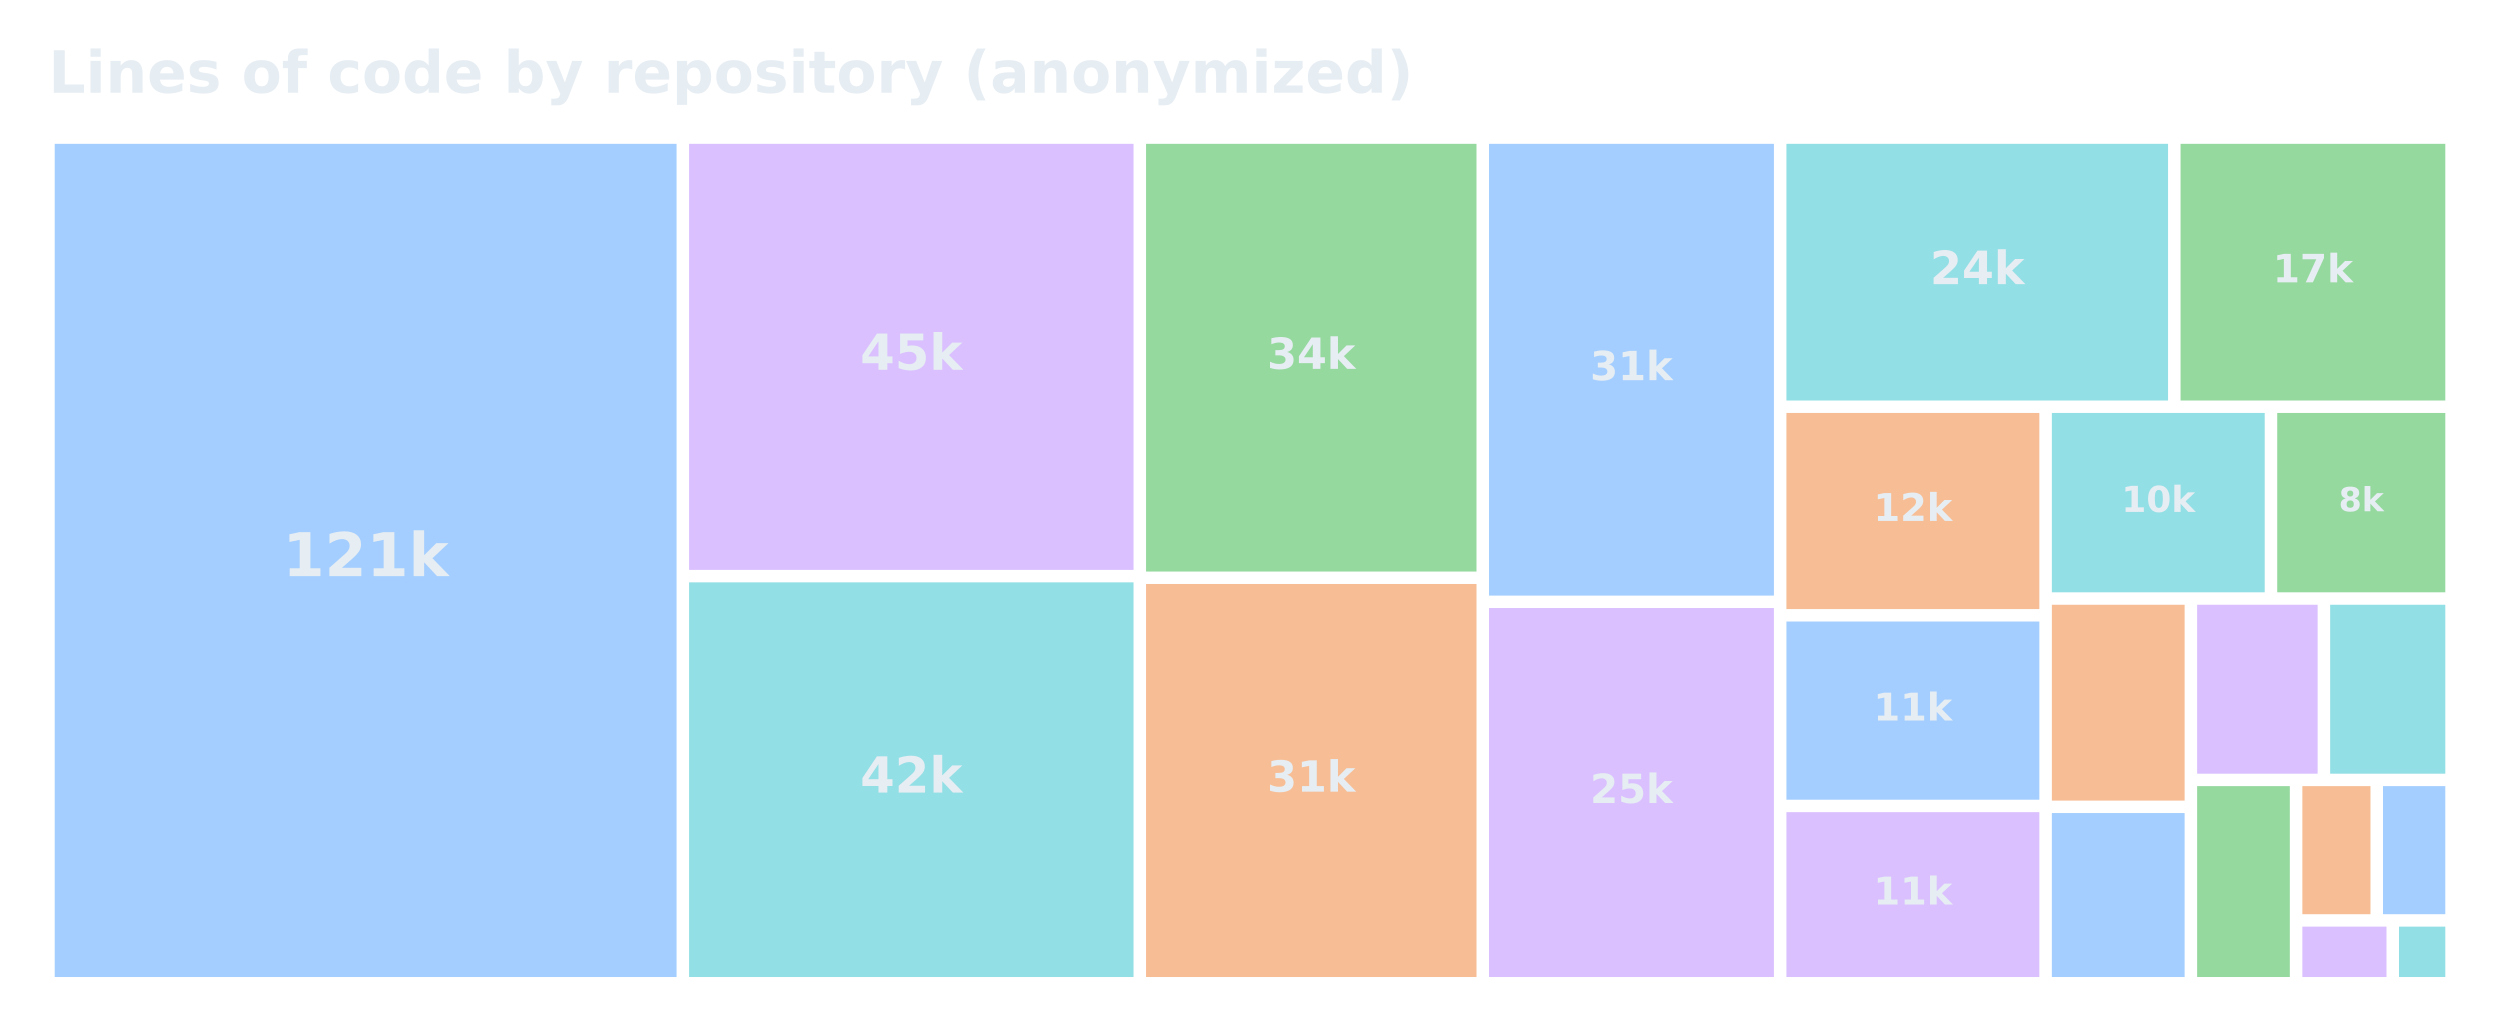
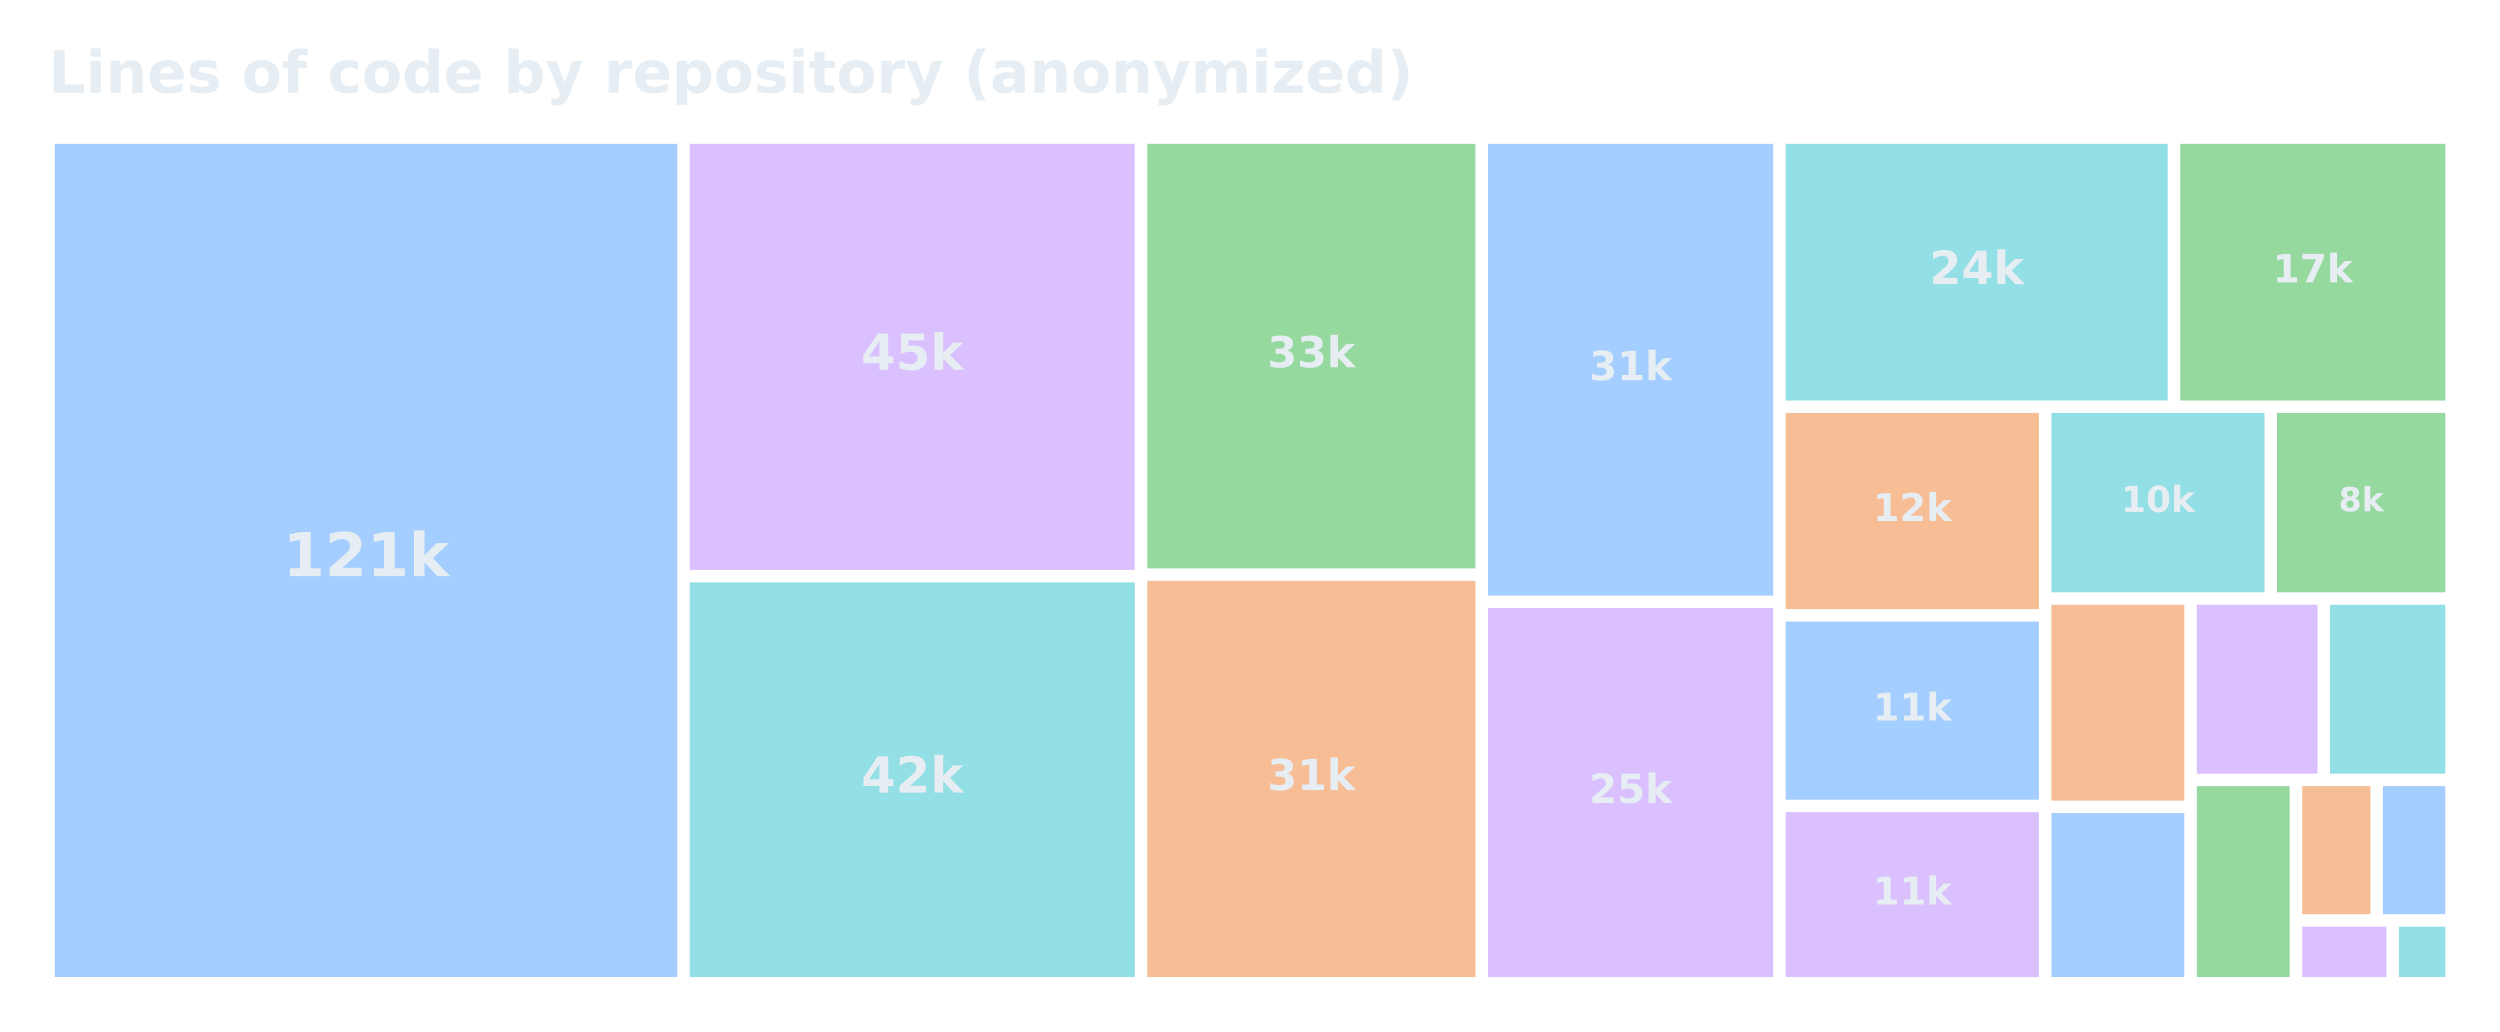
<svg xmlns="http://www.w3.org/2000/svg" xmlns:xlink="http://www.w3.org/1999/xlink" width="557.28pt" height="229.974pt" viewBox="0 0 557.28 229.974" version="1.1">
  <defs>
    <style type="text/css">*{stroke-linejoin: round; stroke-linecap: butt}</style>
  </defs>
  <g id="figure_1">
    <g id="patch_1">
      <path d="M 0 229.974  L 557.28 229.974  L 557.28 0  L 0 0  L 0 229.974  z " style="fill: none; opacity: 0" />
    </g>
    <g id="axes_1">
      <g id="patch_2">
-         <path d="M 12.195 32.064  L 150.815 32.064  L 150.815 217.788  L 12.195 217.788  z " clip-path="url(#pa0ddacc755)" style="fill: #58a6ff; opacity: 0.55" />
+         <path d="M 12.195 32.064  L 150.971 32.064  L 150.971 217.788  L 12.195 217.788  z " clip-path="url(#p2a73f53df4)" style="fill: #58a6ff; opacity: 0.55" />
      </g>
      <g id="patch_3">
-         <path d="M 153.605 32.064  L 252.678 32.064  L 252.678 127.039  L 153.605 127.039  z " clip-path="url(#pa0ddacc755)" style="fill: #bc8cff; opacity: 0.55" />
+         <path d="M 153.761 32.064  L 252.945 32.064  L 252.945 127.039  L 153.761 127.039  z " clip-path="url(#p2a73f53df4)" style="fill: #bc8cff; opacity: 0.55" />
      </g>
      <g id="patch_4">
-         <path d="M 153.605 129.811  L 252.678 129.811  L 252.678 217.788  L 153.605 217.788  z " clip-path="url(#pa0ddacc755)" style="fill: #39c5cf; opacity: 0.55" />
+         <path d="M 153.761 129.811  L 252.945 129.811  L 252.945 217.788  L 153.761 217.788  z " clip-path="url(#p2a73f53df4)" style="fill: #39c5cf; opacity: 0.55" />
      </g>
      <g id="patch_5">
-         <path d="M 255.468 32.064  L 329.129 32.064  L 329.129 127.405  L 255.468 127.405  z " clip-path="url(#pa0ddacc755)" style="fill: #3fb950; opacity: 0.55" />
+         <path d="M 255.735 32.064  L 328.892 32.064  L 328.892 126.704  L 255.735 126.704  z " clip-path="url(#p2a73f53df4)" style="fill: #3fb950; opacity: 0.55" />
      </g>
      <g id="patch_6">
-         <path d="M 255.468 130.177  L 329.129 130.177  L 329.129 217.788  L 255.468 217.788  z " clip-path="url(#pa0ddacc755)" style="fill: #f0883e; opacity: 0.55" />
+         <path d="M 255.735 129.476  L 328.892 129.476  L 328.892 217.788  L 255.735 217.788  z " clip-path="url(#p2a73f53df4)" style="fill: #f0883e; opacity: 0.55" />
      </g>
      <g id="patch_7">
-         <path d="M 331.919 32.064  L 395.426 32.064  L 395.426 132.768  L 331.919 132.768  z " clip-path="url(#pa0ddacc755)" style="fill: #58a6ff; opacity: 0.55" />
+         <path d="M 331.682 32.064  L 395.261 32.064  L 395.261 132.768  L 331.682 132.768  z " clip-path="url(#p2a73f53df4)" style="fill: #58a6ff; opacity: 0.55" />
      </g>
      <g id="patch_8">
-         <path d="M 331.919 135.54  L 395.426 135.54  L 395.426 217.788  L 331.919 217.788  z " clip-path="url(#pa0ddacc755)" style="fill: #bc8cff; opacity: 0.55" />
+         <path d="M 331.682 135.54  L 395.261 135.54  L 395.261 217.788  L 331.682 217.788  z " clip-path="url(#p2a73f53df4)" style="fill: #bc8cff; opacity: 0.55" />
      </g>
      <g id="patch_9">
-         <path d="M 398.216 32.064  L 483.284 32.064  L 483.284 89.281  L 398.216 89.281  z " clip-path="url(#pa0ddacc755)" style="fill: #39c5cf; opacity: 0.55" />
+         <path d="M 398.051 32.064  L 483.216 32.064  L 483.216 89.281  L 398.051 89.281  z " clip-path="url(#p2a73f53df4)" style="fill: #39c5cf; opacity: 0.55" />
      </g>
      <g id="patch_10">
-         <path d="M 486.074 32.064  L 545.085 32.064  L 545.085 89.281  L 486.074 89.281  z " clip-path="url(#pa0ddacc755)" style="fill: #3fb950; opacity: 0.55" />
+         <path d="M 486.006 32.064  L 545.085 32.064  L 545.085 89.281  L 486.006 89.281  z " clip-path="url(#p2a73f53df4)" style="fill: #3fb950; opacity: 0.55" />
      </g>
      <g id="patch_11">
-         <path d="M 398.216 92.053  L 454.593 92.053  L 454.593 135.771  L 398.216 135.771  z " clip-path="url(#pa0ddacc755)" style="fill: #f0883e; opacity: 0.55" />
+         <path d="M 398.051 92.053  L 454.494 92.053  L 454.494 135.771  L 398.051 135.771  z " clip-path="url(#p2a73f53df4)" style="fill: #f0883e; opacity: 0.55" />
      </g>
      <g id="patch_12">
-         <path d="M 398.216 138.543  L 454.593 138.543  L 454.593 178.265  L 398.216 178.265  z " clip-path="url(#pa0ddacc755)" style="fill: #58a6ff; opacity: 0.55" />
+         <path d="M 398.051 138.543  L 454.494 138.543  L 454.494 178.265  L 398.051 178.265  z " clip-path="url(#p2a73f53df4)" style="fill: #58a6ff; opacity: 0.55" />
      </g>
      <g id="patch_13">
-         <path d="M 398.216 181.037  L 454.593 181.037  L 454.593 217.788  L 398.216 217.788  z " clip-path="url(#pa0ddacc755)" style="fill: #bc8cff; opacity: 0.55" />
+         <path d="M 398.051 181.037  L 454.494 181.037  L 454.494 217.788  L 398.051 217.788  z " clip-path="url(#p2a73f53df4)" style="fill: #bc8cff; opacity: 0.55" />
      </g>
      <g id="patch_14">
-         <path d="M 457.383 92.053  L 504.831 92.053  L 504.831 132.034  L 457.383 132.034  z " clip-path="url(#pa0ddacc755)" style="fill: #39c5cf; opacity: 0.55" />
+         <path d="M 457.284 92.053  L 504.787 92.053  L 504.787 132.034  L 457.284 132.034  z " clip-path="url(#p2a73f53df4)" style="fill: #39c5cf; opacity: 0.55" />
      </g>
      <g id="patch_15">
-         <path d="M 507.621 92.053  L 545.085 92.053  L 545.085 132.034  L 507.621 132.034  z " clip-path="url(#pa0ddacc755)" style="fill: #3fb950; opacity: 0.55" />
+         <path d="M 507.577 92.053  L 545.085 92.053  L 545.085 132.034  L 507.577 132.034  z " clip-path="url(#p2a73f53df4)" style="fill: #3fb950; opacity: 0.55" />
      </g>
      <g id="patch_16">
-         <path d="M 457.383 134.806  L 486.977 134.806  L 486.977 178.466  L 457.383 178.466  z " clip-path="url(#pa0ddacc755)" style="fill: #f0883e; opacity: 0.55" />
+         <path d="M 457.284 134.806  L 486.913 134.806  L 486.913 178.466  L 457.284 178.466  z " clip-path="url(#p2a73f53df4)" style="fill: #f0883e; opacity: 0.55" />
      </g>
      <g id="patch_17">
-         <path d="M 457.383 181.238  L 486.977 181.238  L 486.977 217.788  L 457.383 217.788  z " clip-path="url(#pa0ddacc755)" style="fill: #58a6ff; opacity: 0.55" />
+         <path d="M 457.284 181.238  L 486.913 181.238  L 486.913 217.788  L 457.284 217.788  z " clip-path="url(#p2a73f53df4)" style="fill: #58a6ff; opacity: 0.55" />
      </g>
      <g id="patch_18">
-         <path d="M 489.767 134.806  L 516.63 134.806  L 516.63 172.464  L 489.767 172.464  z " clip-path="url(#pa0ddacc755)" style="fill: #bc8cff; opacity: 0.55" />
+         <path d="M 489.703 134.806  L 516.599 134.806  L 516.599 172.464  L 489.703 172.464  z " clip-path="url(#p2a73f53df4)" style="fill: #bc8cff; opacity: 0.55" />
      </g>
      <g id="patch_19">
-         <path d="M 519.42 134.806  L 545.085 134.806  L 545.085 172.464  L 519.42 172.464  z " clip-path="url(#pa0ddacc755)" style="fill: #39c5cf; opacity: 0.55" />
+         <path d="M 519.389 134.806  L 545.085 134.806  L 545.085 172.464  L 519.389 172.464  z " clip-path="url(#p2a73f53df4)" style="fill: #39c5cf; opacity: 0.55" />
      </g>
      <g id="patch_20">
-         <path d="M 489.767 175.236  L 510.432 175.236  L 510.432 217.788  L 489.767 217.788  z " clip-path="url(#pa0ddacc755)" style="fill: #3fb950; opacity: 0.55" />
+         <path d="M 489.703 175.236  L 510.394 175.236  L 510.394 217.788  L 489.703 217.788  z " clip-path="url(#p2a73f53df4)" style="fill: #3fb950; opacity: 0.55" />
      </g>
      <g id="patch_21">
-         <path d="M 513.222 175.236  L 528.408 175.236  L 528.408 203.786  L 513.222 203.786  z " clip-path="url(#pa0ddacc755)" style="fill: #f0883e; opacity: 0.55" />
+         <path d="M 513.184 175.236  L 528.39 175.236  L 528.39 203.786  L 513.184 203.786  z " clip-path="url(#p2a73f53df4)" style="fill: #f0883e; opacity: 0.55" />
      </g>
      <g id="patch_22">
-         <path d="M 531.198 175.236  L 545.085 175.236  L 545.085 203.786  L 531.198 203.786  z " clip-path="url(#pa0ddacc755)" style="fill: #58a6ff; opacity: 0.55" />
+         <path d="M 531.18 175.236  L 545.085 175.236  L 545.085 203.786  L 531.18 203.786  z " clip-path="url(#p2a73f53df4)" style="fill: #58a6ff; opacity: 0.55" />
      </g>
      <g id="patch_23">
-         <path d="M 513.222 206.558  L 531.976 206.558  L 531.976 217.788  L 513.222 217.788  z " clip-path="url(#pa0ddacc755)" style="fill: #bc8cff; opacity: 0.55" />
+         <path d="M 513.184 206.558  L 531.961 206.558  L 531.961 217.788  L 513.184 217.788  z " clip-path="url(#p2a73f53df4)" style="fill: #bc8cff; opacity: 0.55" />
      </g>
      <g id="patch_24">
-         <path d="M 534.766 206.558  L 545.085 206.558  L 545.085 217.788  L 534.766 217.788  z " clip-path="url(#pa0ddacc755)" style="fill: #39c5cf; opacity: 0.55" />
+         <path d="M 534.751 206.558  L 545.085 206.558  L 545.085 217.788  L 534.751 217.788  z " clip-path="url(#p2a73f53df4)" style="fill: #39c5cf; opacity: 0.55" />
      </g>
      <g id="text_1">
-         <g style="fill: #e6edf3" transform="translate(62.99915 128.4197) scale(0.134474 -0.134474)">
+         <g style="fill: #e6edf3" transform="translate(63.06405 128.4221) scale(0.134567 -0.134567)">
          <defs>
            <path id="DejaVuSans-Bold-14" d="M 750 831  L 1813 831  L 1813 3847  L 722 3622  L 722 4441  L 1806 4666  L 2950 4666  L 2950 831  L 4013 831  L 4013 0  L 750 0  L 750 831  z " transform="scale(0.015625)" />
            <path id="DejaVuSans-Bold-15" d="M 1844 884  L 3897 884  L 3897 0  L 506 0  L 506 884  L 2209 2388  Q 2438 2594 2547 2791  Q 2656 2988 2656 3200  Q 2656 3528 2436 3728  Q 2216 3928 1850 3928  Q 1569 3928 1234 3808  Q 900 3688 519 3450  L 519 4475  Q 925 4609 1322 4679  Q 1719 4750 2100 4750  Q 2938 4750 3402 4381  Q 3866 4013 3866 3353  Q 3866 2972 3669 2642  Q 3472 2313 2841 1759  L 1844 884  z " transform="scale(0.015625)" />
            <path id="DejaVuSans-Bold-4e" d="M 538 4863  L 1656 4863  L 1656 2216  L 2944 3500  L 4244 3500  L 2534 1894  L 4378 0  L 3022 0  L 1656 1459  L 1656 0  L 538 0  L 538 4863  z " transform="scale(0.015625)" />
          </defs>
          <use xlink:href="#DejaVuSans-Bold-14" />
          <use xlink:href="#DejaVuSans-Bold-15" transform="translate(69.57812 0)" />
          <use xlink:href="#DejaVuSans-Bold-14" transform="translate(139.1562 0)" />
          <use xlink:href="#DejaVuSans-Bold-4e" transform="translate(208.7344 0)" />
        </g>
      </g>
      <g id="text_2">
-         <g style="fill: #e6edf3" transform="translate(191.7431 82.43125) scale(0.11085 -0.11085)">
+         <g style="fill: #e6edf3" transform="translate(191.9475 82.43299) scale(0.110917 -0.110917)">
          <defs>
            <path id="DejaVuSans-Bold-17" d="M 2356 3675  L 1038 1722  L 2356 1722  L 2356 3675  z M 2156 4666  L 3494 4666  L 3494 1722  L 4159 1722  L 4159 850  L 3494 850  L 3494 0  L 2356 0  L 2356 850  L 288 850  L 288 1881  L 2156 4666  z " transform="scale(0.015625)" />
            <path id="DejaVuSans-Bold-18" d="M 678 4666  L 3669 4666  L 3669 3781  L 1638 3781  L 1638 3059  Q 1775 3097 1914 3117  Q 2053 3138 2203 3138  Q 3056 3138 3531 2711  Q 4006 2284 4006 1522  Q 4006 766 3489 337  Q 2972 -91 2053 -91  Q 1656 -91 1267 -14  Q 878 63 494 219  L 494 1166  Q 875 947 1217 837  Q 1559 728 1863 728  Q 2300 728 2551 942  Q 2803 1156 2803 1522  Q 2803 1891 2551 2103  Q 2300 2316 1863 2316  Q 1603 2316 1309 2248  Q 1016 2181 678 2041  L 678 4666  z " transform="scale(0.015625)" />
          </defs>
          <use xlink:href="#DejaVuSans-Bold-17" />
          <use xlink:href="#DejaVuSans-Bold-18" transform="translate(69.57812 0)" />
          <use xlink:href="#DejaVuSans-Bold-4e" transform="translate(139.1562 0)" />
        </g>
      </g>
      <g id="text_3">
-         <g style="fill: #e6edf3" transform="translate(191.7431 176.6793) scale(0.11085 -0.11085)">
+         <g style="fill: #e6edf3" transform="translate(191.9475 176.681) scale(0.110917 -0.110917)">
          <use xlink:href="#DejaVuSans-Bold-17" />
          <use xlink:href="#DejaVuSans-Bold-15" transform="translate(69.57812 0)" />
          <use xlink:href="#DejaVuSans-Bold-4e" transform="translate(139.1562 0)" />
        </g>
      </g>
      <g id="text_4">
-         <g style="fill: #e6edf3" transform="translate(282.4608 82.21986) scale(0.09567 -0.09567)">
+         <g style="fill: #e6edf3" transform="translate(282.5068 81.86188) scale(0.095368 -0.095368)">
          <defs>
            <path id="DejaVuSans-Bold-16" d="M 2981 2516  Q 3453 2394 3698 2092  Q 3944 1791 3944 1325  Q 3944 631 3412 270  Q 2881 -91 1863 -91  Q 1503 -91 1142 -33  Q 781 25 428 141  L 428 1069  Q 766 900 1098 814  Q 1431 728 1753 728  Q 2231 728 2486 893  Q 2741 1059 2741 1369  Q 2741 1688 2480 1852  Q 2219 2016 1709 2016  L 1228 2016  L 1228 2791  L 1734 2791  Q 2188 2791 2409 2933  Q 2631 3075 2631 3366  Q 2631 3634 2415 3781  Q 2200 3928 1806 3928  Q 1516 3928 1219 3862  Q 922 3797 628 3669  L 628 4550  Q 984 4650 1334 4700  Q 1684 4750 2022 4750  Q 2931 4750 3382 4451  Q 3834 4153 3834 3553  Q 3834 3144 3618 2883  Q 3403 2622 2981 2516  z " transform="scale(0.015625)" />
          </defs>
          <use xlink:href="#DejaVuSans-Bold-16" />
-           <use xlink:href="#DejaVuSans-Bold-17" transform="translate(69.57812 0)" />
+           <use xlink:href="#DejaVuSans-Bold-16" transform="translate(69.57812 0)" />
          <use xlink:href="#DejaVuSans-Bold-4e" transform="translate(139.1562 0)" />
        </g>
      </g>
      <g id="text_5">
-         <g style="fill: #e6edf3" transform="translate(282.4608 176.4679) scale(0.09567 -0.09567)">
+         <g style="fill: #e6edf3" transform="translate(282.5068 176.1099) scale(0.095368 -0.095368)">
          <use xlink:href="#DejaVuSans-Bold-16" />
          <use xlink:href="#DejaVuSans-Bold-14" transform="translate(69.57812 0)" />
          <use xlink:href="#DejaVuSans-Bold-4e" transform="translate(139.1562 0)" />
        </g>
      </g>
      <g id="text_6">
-         <g style="fill: #e6edf3" transform="translate(354.4585 84.74416) scale(0.089604 -0.089604)">
+         <g style="fill: #e6edf3" transform="translate(354.2532 84.74529) scale(0.089647 -0.089647)">
          <use xlink:href="#DejaVuSans-Bold-16" />
          <use xlink:href="#DejaVuSans-Bold-14" transform="translate(69.57812 0)" />
          <use xlink:href="#DejaVuSans-Bold-4e" transform="translate(139.1562 0)" />
        </g>
      </g>
      <g id="text_7">
-         <g style="fill: #e6edf3" transform="translate(354.4585 178.9922) scale(0.089604 -0.089604)">
+         <g style="fill: #e6edf3" transform="translate(354.2532 178.9933) scale(0.089647 -0.089647)">
          <use xlink:href="#DejaVuSans-Bold-15" />
          <use xlink:href="#DejaVuSans-Bold-18" transform="translate(69.57812 0)" />
          <use xlink:href="#DejaVuSans-Bold-4e" transform="translate(139.1562 0)" />
        </g>
      </g>
      <g id="text_8">
-         <g style="fill: #e6edf3" transform="translate(430.2114 63.335) scale(0.102484 -0.102484)">
+         <g style="fill: #e6edf3" transform="translate(430.0893 63.33649) scale(0.102542 -0.102542)">
          <use xlink:href="#DejaVuSans-Bold-15" />
          <use xlink:href="#DejaVuSans-Bold-17" transform="translate(69.57812 0)" />
          <use xlink:href="#DejaVuSans-Bold-4e" transform="translate(139.1562 0)" />
        </g>
      </g>
      <g id="text_9">
-         <g style="fill: #e6edf3" transform="translate(506.6416 62.9306) scale(0.086918 -0.086918)">
+         <g style="fill: #e6edf3" transform="translate(506.6035 62.93165) scale(0.086959 -0.086959)">
          <defs>
            <path id="DejaVuSans-Bold-1a" d="M 428 4666  L 3944 4666  L 3944 3988  L 2125 0  L 953 0  L 2675 3781  L 428 3781  L 428 4666  z " transform="scale(0.015625)" />
          </defs>
          <use xlink:href="#DejaVuSans-Bold-14" />
          <use xlink:href="#DejaVuSans-Bold-1a" transform="translate(69.57812 0)" />
          <use xlink:href="#DejaVuSans-Bold-4e" transform="translate(139.1562 0)" />
        </g>
      </g>
      <g id="text_10">
-         <g style="fill: #e6edf3" transform="translate(417.6285 116.1291) scale(0.085345 -0.085345)">
+         <g style="fill: #e6edf3" transform="translate(417.4926 116.1302) scale(0.085384 -0.085384)">
          <use xlink:href="#DejaVuSans-Bold-14" />
          <use xlink:href="#DejaVuSans-Bold-15" transform="translate(69.57812 0)" />
          <use xlink:href="#DejaVuSans-Bold-4e" transform="translate(139.1562 0)" />
        </g>
      </g>
      <g id="text_11">
-         <g style="fill: #e6edf3" transform="translate(417.6285 160.6213) scale(0.085345 -0.085345)">
+         <g style="fill: #e6edf3" transform="translate(417.4926 160.6223) scale(0.085384 -0.085384)">
          <use xlink:href="#DejaVuSans-Bold-14" />
          <use xlink:href="#DejaVuSans-Bold-14" transform="translate(69.57812 0)" />
          <use xlink:href="#DejaVuSans-Bold-4e" transform="translate(139.1562 0)" />
        </g>
      </g>
      <g id="text_12">
-         <g style="fill: #e6edf3" transform="translate(417.6285 201.6299) scale(0.085345 -0.085345)">
+         <g style="fill: #e6edf3" transform="translate(417.4926 201.6309) scale(0.085384 -0.085384)">
          <use xlink:href="#DejaVuSans-Bold-14" />
          <use xlink:href="#DejaVuSans-Bold-14" transform="translate(69.57812 0)" />
          <use xlink:href="#DejaVuSans-Bold-4e" transform="translate(139.1562 0)" />
        </g>
      </g>
      <g id="text_13">
-         <g style="fill: #e6edf3" transform="translate(472.8796 114.1223) scale(0.080011 -0.080011)">
+         <g style="fill: #e6edf3" transform="translate(472.8044 114.1231) scale(0.080044 -0.080044)">
          <defs>
            <path id="DejaVuSans-Bold-13" d="M 2944 2338  Q 2944 3213 2780 3570  Q 2616 3928 2228 3928  Q 1841 3928 1675 3570  Q 1509 3213 1509 2338  Q 1509 1453 1675 1090  Q 1841 728 2228 728  Q 2613 728 2778 1090  Q 2944 1453 2944 2338  z M 4147 2328  Q 4147 1169 3647 539  Q 3147 -91 2228 -91  Q 1306 -91 806 539  Q 306 1169 306 2328  Q 306 3491 806 4120  Q 1306 4750 2228 4750  Q 3147 4750 3647 4120  Q 4147 3491 4147 2328  z " transform="scale(0.015625)" />
          </defs>
          <use xlink:href="#DejaVuSans-Bold-14" />
          <use xlink:href="#DejaVuSans-Bold-13" transform="translate(69.57812 0)" />
          <use xlink:href="#DejaVuSans-Bold-4e" transform="translate(139.1562 0)" />
        </g>
      </g>
      <g id="text_14">
-         <g style="fill: #e6edf3" transform="translate(521.3148 113.9673) scale(0.074047 -0.074047)">
+         <g style="fill: #e6edf3" transform="translate(521.2909 113.968) scale(0.074073 -0.074073)">
          <defs>
            <path id="DejaVuSans-Bold-1b" d="M 2228 2088  Q 1891 2088 1709 1903  Q 1528 1719 1528 1375  Q 1528 1031 1709 848  Q 1891 666 2228 666  Q 2563 666 2741 848  Q 2919 1031 2919 1375  Q 2919 1722 2741 1905  Q 2563 2088 2228 2088  z M 1350 2484  Q 925 2613 709 2878  Q 494 3144 494 3541  Q 494 4131 934 4440  Q 1375 4750 2228 4750  Q 3075 4750 3515 4442  Q 3956 4134 3956 3541  Q 3956 3144 3739 2878  Q 3522 2613 3097 2484  Q 3572 2353 3814 2058  Q 4056 1763 4056 1313  Q 4056 619 3595 264  Q 3134 -91 2228 -91  Q 1319 -91 855 264  Q 391 619 391 1313  Q 391 1763 633 2058  Q 875 2353 1350 2484  z M 1631 3419  Q 1631 3141 1786 2991  Q 1941 2841 2228 2841  Q 2509 2841 2662 2991  Q 2816 3141 2816 3419  Q 2816 3697 2662 3845  Q 2509 3994 2228 3994  Q 1941 3994 1786 3844  Q 1631 3694 1631 3419  z " transform="scale(0.015625)" />
          </defs>
          <use xlink:href="#DejaVuSans-Bold-1b" />
          <use xlink:href="#DejaVuSans-Bold-4e" transform="translate(69.57812 0)" />
        </g>
      </g>
      <g id="text_15">
        <g style="fill: #e6edf3" transform="translate(10.8 20.67797) scale(0.13 -0.13)">
          <defs>
            <path id="DejaVuSans-Bold-2f" d="M 588 4666  L 1791 4666  L 1791 909  L 3903 909  L 3903 0  L 588 0  L 588 4666  z " transform="scale(0.015625)" />
            <path id="DejaVuSans-Bold-4c" d="M 538 3500  L 1656 3500  L 1656 0  L 538 0  L 538 3500  z M 538 4863  L 1656 4863  L 1656 3950  L 538 3950  L 538 4863  z " transform="scale(0.015625)" />
            <path id="DejaVuSans-Bold-51" d="M 4056 2131  L 4056 0  L 2931 0  L 2931 347  L 2931 1631  Q 2931 2084 2911 2256  Q 2891 2428 2841 2509  Q 2775 2619 2662 2680  Q 2550 2741 2406 2741  Q 2056 2741 1856 2470  Q 1656 2200 1656 1722  L 1656 0  L 538 0  L 538 3500  L 1656 3500  L 1656 2988  Q 1909 3294 2193 3439  Q 2478 3584 2822 3584  Q 3428 3584 3742 3212  Q 4056 2841 4056 2131  z " transform="scale(0.015625)" />
            <path id="DejaVuSans-Bold-48" d="M 4031 1759  L 4031 1441  L 1416 1441  Q 1456 1047 1700 850  Q 1944 653 2381 653  Q 2734 653 3104 758  Q 3475 863 3866 1075  L 3866 213  Q 3469 63 3072 -14  Q 2675 -91 2278 -91  Q 1328 -91 801 392  Q 275 875 275 1747  Q 275 2603 792 3093  Q 1309 3584 2216 3584  Q 3041 3584 3536 3087  Q 4031 2591 4031 1759  z M 2881 2131  Q 2881 2450 2695 2645  Q 2509 2841 2209 2841  Q 1884 2841 1681 2658  Q 1478 2475 1428 2131  L 2881 2131  z " transform="scale(0.015625)" />
            <path id="DejaVuSans-Bold-56" d="M 3272 3391  L 3272 2541  Q 2913 2691 2578 2766  Q 2244 2841 1947 2841  Q 1628 2841 1473 2761  Q 1319 2681 1319 2516  Q 1319 2381 1436 2309  Q 1553 2238 1856 2203  L 2053 2175  Q 2913 2066 3209 1816  Q 3506 1566 3506 1031  Q 3506 472 3093 190  Q 2681 -91 1863 -91  Q 1516 -91 1145 -36  Q 775 19 384 128  L 384 978  Q 719 816 1070 734  Q 1422 653 1784 653  Q 2113 653 2278 743  Q 2444 834 2444 1013  Q 2444 1163 2330 1236  Q 2216 1309 1875 1350  L 1678 1375  Q 931 1469 631 1722  Q 331 1975 331 2491  Q 331 3047 712 3315  Q 1094 3584 1881 3584  Q 2191 3584 2531 3537  Q 2872 3491 3272 3391  z " transform="scale(0.015625)" />
            <path id="DejaVuSans-Bold-3" transform="scale(0.015625)" />
            <path id="DejaVuSans-Bold-52" d="M 2203 2784  Q 1831 2784 1636 2517  Q 1441 2250 1441 1747  Q 1441 1244 1636 976  Q 1831 709 2203 709  Q 2569 709 2762 976  Q 2956 1244 2956 1747  Q 2956 2250 2762 2517  Q 2569 2784 2203 2784  z M 2203 3584  Q 3106 3584 3614 3096  Q 4122 2609 4122 1747  Q 4122 884 3614 396  Q 3106 -91 2203 -91  Q 1297 -91 786 396  Q 275 884 275 1747  Q 275 2609 786 3096  Q 1297 3584 2203 3584  z " transform="scale(0.015625)" />
            <path id="DejaVuSans-Bold-49" d="M 2841 4863  L 2841 4128  L 2222 4128  Q 1984 4128 1890 4042  Q 1797 3956 1797 3744  L 1797 3500  L 2753 3500  L 2753 2700  L 1797 2700  L 1797 0  L 678 0  L 678 2700  L 122 2700  L 122 3500  L 678 3500  L 678 3744  Q 678 4316 997 4589  Q 1316 4863 1984 4863  L 2841 4863  z " transform="scale(0.015625)" />
            <path id="DejaVuSans-Bold-46" d="M 3366 3391  L 3366 2478  Q 3138 2634 2908 2709  Q 2678 2784 2431 2784  Q 1963 2784 1702 2511  Q 1441 2238 1441 1747  Q 1441 1256 1702 982  Q 1963 709 2431 709  Q 2694 709 2930 787  Q 3166 866 3366 1019  L 3366 103  Q 3103 6 2833 -42  Q 2563 -91 2291 -91  Q 1344 -91 809 395  Q 275 881 275 1747  Q 275 2613 809 3098  Q 1344 3584 2291 3584  Q 2566 3584 2833 3536  Q 3100 3488 3366 3391  z " transform="scale(0.015625)" />
            <path id="DejaVuSans-Bold-47" d="M 2919 2988  L 2919 4863  L 4044 4863  L 4044 0  L 2919 0  L 2919 506  Q 2688 197 2409 53  Q 2131 -91 1766 -91  Q 1119 -91 703 423  Q 288 938 288 1747  Q 288 2556 703 3070  Q 1119 3584 1766 3584  Q 2128 3584 2408 3439  Q 2688 3294 2919 2988  z M 2181 722  Q 2541 722 2730 984  Q 2919 1247 2919 1747  Q 2919 2247 2730 2509  Q 2541 2772 2181 2772  Q 1825 2772 1636 2509  Q 1447 2247 1447 1747  Q 1447 1247 1636 984  Q 1825 722 2181 722  z " transform="scale(0.015625)" />
            <path id="DejaVuSans-Bold-45" d="M 2400 722  Q 2759 722 2948 984  Q 3138 1247 3138 1747  Q 3138 2247 2948 2509  Q 2759 2772 2400 2772  Q 2041 2772 1848 2508  Q 1656 2244 1656 1747  Q 1656 1250 1848 986  Q 2041 722 2400 722  z M 1656 2988  Q 1888 3294 2169 3439  Q 2450 3584 2816 3584  Q 3463 3584 3878 3070  Q 4294 2556 4294 1747  Q 4294 938 3878 423  Q 3463 -91 2816 -91  Q 2450 -91 2169 54  Q 1888 200 1656 506  L 1656 0  L 538 0  L 538 4863  L 1656 4863  L 1656 2988  z " transform="scale(0.015625)" />
            <path id="DejaVuSans-Bold-5c" d="M 78 3500  L 1197 3500  L 2138 1125  L 2938 3500  L 4056 3500  L 2584 -331  Q 2363 -916 2067 -1148  Q 1772 -1381 1288 -1381  L 641 -1381  L 641 -647  L 991 -647  Q 1275 -647 1404 -556  Q 1534 -466 1606 -231  L 1638 -134  L 78 3500  z " transform="scale(0.015625)" />
            <path id="DejaVuSans-Bold-55" d="M 3138 2547  Q 2991 2616 2845 2648  Q 2700 2681 2553 2681  Q 2122 2681 1889 2404  Q 1656 2128 1656 1613  L 1656 0  L 538 0  L 538 3500  L 1656 3500  L 1656 2925  Q 1872 3269 2151 3426  Q 2431 3584 2822 3584  Q 2878 3584 2943 3579  Q 3009 3575 3134 3559  L 3138 2547  z " transform="scale(0.015625)" />
            <path id="DejaVuSans-Bold-53" d="M 1656 506  L 1656 -1331  L 538 -1331  L 538 3500  L 1656 3500  L 1656 2988  Q 1888 3294 2169 3439  Q 2450 3584 2816 3584  Q 3463 3584 3878 3070  Q 4294 2556 4294 1747  Q 4294 938 3878 423  Q 3463 -91 2816 -91  Q 2450 -91 2169 54  Q 1888 200 1656 506  z M 2400 2772  Q 2041 2772 1848 2508  Q 1656 2244 1656 1747  Q 1656 1250 1848 986  Q 2041 722 2400 722  Q 2759 722 2948 984  Q 3138 1247 3138 1747  Q 3138 2247 2948 2509  Q 2759 2772 2400 2772  z " transform="scale(0.015625)" />
            <path id="DejaVuSans-Bold-57" d="M 1759 4494  L 1759 3500  L 2913 3500  L 2913 2700  L 1759 2700  L 1759 1216  Q 1759 972 1856 886  Q 1953 800 2241 800  L 2816 800  L 2816 0  L 1856 0  Q 1194 0 917 276  Q 641 553 641 1216  L 641 2700  L 84 2700  L 84 3500  L 641 3500  L 641 4494  L 1759 4494  z " transform="scale(0.015625)" />
            <path id="DejaVuSans-Bold-b" d="M 2413 -844  L 1484 -844  Q 1006 -72 778 623  Q 550 1319 550 2003  Q 550 2688 779 3389  Q 1009 4091 1484 4856  L 2413 4856  Q 2013 4116 1813 3408  Q 1613 2700 1613 2009  Q 1613 1319 1811 609  Q 2009 -100 2413 -844  z " transform="scale(0.015625)" />
            <path id="DejaVuSans-Bold-44" d="M 2106 1575  Q 1756 1575 1579 1456  Q 1403 1338 1403 1106  Q 1403 894 1545 773  Q 1688 653 1941 653  Q 2256 653 2472 879  Q 2688 1106 2688 1447  L 2688 1575  L 2106 1575  z M 3816 1997  L 3816 0  L 2688 0  L 2688 519  Q 2463 200 2181 54  Q 1900 -91 1497 -91  Q 953 -91 614 226  Q 275 544 275 1050  Q 275 1666 698 1953  Q 1122 2241 2028 2241  L 2688 2241  L 2688 2328  Q 2688 2594 2478 2717  Q 2269 2841 1825 2841  Q 1466 2841 1156 2769  Q 847 2697 581 2553  L 581 3406  Q 941 3494 1303 3539  Q 1666 3584 2028 3584  Q 2975 3584 3395 3211  Q 3816 2838 3816 1997  z " transform="scale(0.015625)" />
            <path id="DejaVuSans-Bold-50" d="M 3781 2919  Q 3994 3244 4286 3414  Q 4578 3584 4928 3584  Q 5531 3584 5847 3212  Q 6163 2841 6163 2131  L 6163 0  L 5038 0  L 5038 1825  Q 5041 1866 5042 1909  Q 5044 1953 5044 2034  Q 5044 2406 4934 2573  Q 4825 2741 4581 2741  Q 4263 2741 4089 2478  Q 3916 2216 3909 1719  L 3909 0  L 2784 0  L 2784 1825  Q 2784 2406 2684 2573  Q 2584 2741 2328 2741  Q 2006 2741 1831 2477  Q 1656 2213 1656 1722  L 1656 0  L 531 0  L 531 3500  L 1656 3500  L 1656 2988  Q 1863 3284 2130 3434  Q 2397 3584 2719 3584  Q 3081 3584 3359 3409  Q 3638 3234 3781 2919  z " transform="scale(0.015625)" />
            <path id="DejaVuSans-Bold-5d" d="M 366 3500  L 3419 3500  L 3419 2719  L 1575 800  L 3419 800  L 3419 0  L 288 0  L 288 781  L 2131 2700  L 366 2700  L 366 3500  z " transform="scale(0.015625)" />
            <path id="DejaVuSans-Bold-c" d="M 513 -844  Q 913 -100 1113 609  Q 1313 1319 1313 2009  Q 1313 2700 1113 3408  Q 913 4116 513 4856  L 1441 4856  Q 1916 4091 2145 3389  Q 2375 2688 2375 2003  Q 2375 1319 2147 623  Q 1919 -72 1441 -844  L 513 -844  z " transform="scale(0.015625)" />
          </defs>
          <use xlink:href="#DejaVuSans-Bold-2f" />
          <use xlink:href="#DejaVuSans-Bold-4c" transform="translate(63.71875 0)" />
          <use xlink:href="#DejaVuSans-Bold-51" transform="translate(98 0)" />
          <use xlink:href="#DejaVuSans-Bold-48" transform="translate(169.1875 0)" />
          <use xlink:href="#DejaVuSans-Bold-56" transform="translate(237.0156 0)" />
          <use xlink:href="#DejaVuSans-Bold-3" transform="translate(296.5312 0)" />
          <use xlink:href="#DejaVuSans-Bold-52" transform="translate(331.3438 0)" />
          <use xlink:href="#DejaVuSans-Bold-49" transform="translate(400.0469 0)" />
          <use xlink:href="#DejaVuSans-Bold-3" transform="translate(443.5469 0)" />
          <use xlink:href="#DejaVuSans-Bold-46" transform="translate(478.3594 0)" />
          <use xlink:href="#DejaVuSans-Bold-52" transform="translate(537.6406 0)" />
          <use xlink:href="#DejaVuSans-Bold-47" transform="translate(606.3438 0)" />
          <use xlink:href="#DejaVuSans-Bold-48" transform="translate(677.9219 0)" />
          <use xlink:href="#DejaVuSans-Bold-3" transform="translate(745.75 0)" />
          <use xlink:href="#DejaVuSans-Bold-45" transform="translate(780.5625 0)" />
          <use xlink:href="#DejaVuSans-Bold-5c" transform="translate(852.1406 0)" />
          <use xlink:href="#DejaVuSans-Bold-3" transform="translate(917.3281 0)" />
          <use xlink:href="#DejaVuSans-Bold-55" transform="translate(952.1406 0)" />
          <use xlink:href="#DejaVuSans-Bold-48" transform="translate(1001.453 0)" />
          <use xlink:href="#DejaVuSans-Bold-53" transform="translate(1069.281 0)" />
          <use xlink:href="#DejaVuSans-Bold-52" transform="translate(1140.859 0)" />
          <use xlink:href="#DejaVuSans-Bold-56" transform="translate(1209.562 0)" />
          <use xlink:href="#DejaVuSans-Bold-4c" transform="translate(1269.078 0)" />
          <use xlink:href="#DejaVuSans-Bold-57" transform="translate(1303.359 0)" />
          <use xlink:href="#DejaVuSans-Bold-52" transform="translate(1351.156 0)" />
          <use xlink:href="#DejaVuSans-Bold-55" transform="translate(1419.859 0)" />
          <use xlink:href="#DejaVuSans-Bold-5c" transform="translate(1469.172 0)" />
          <use xlink:href="#DejaVuSans-Bold-3" transform="translate(1534.359 0)" />
          <use xlink:href="#DejaVuSans-Bold-b" transform="translate(1569.172 0)" />
          <use xlink:href="#DejaVuSans-Bold-44" transform="translate(1614.875 0)" />
          <use xlink:href="#DejaVuSans-Bold-51" transform="translate(1682.359 0)" />
          <use xlink:href="#DejaVuSans-Bold-52" transform="translate(1753.547 0)" />
          <use xlink:href="#DejaVuSans-Bold-51" transform="translate(1822.25 0)" />
          <use xlink:href="#DejaVuSans-Bold-5c" transform="translate(1893.438 0)" />
          <use xlink:href="#DejaVuSans-Bold-50" transform="translate(1958.625 0)" />
          <use xlink:href="#DejaVuSans-Bold-4c" transform="translate(2062.828 0)" />
          <use xlink:href="#DejaVuSans-Bold-5d" transform="translate(2097.109 0)" />
          <use xlink:href="#DejaVuSans-Bold-48" transform="translate(2155.312 0)" />
          <use xlink:href="#DejaVuSans-Bold-47" transform="translate(2223.141 0)" />
          <use xlink:href="#DejaVuSans-Bold-c" transform="translate(2294.719 0)" />
        </g>
      </g>
    </g>
  </g>
  <defs>
-     <clipPath id="pa0ddacc755">
+     <clipPath id="p2a73f53df4">
      <rect x="10.8" y="30.678" width="535.68" height="188.496" />
    </clipPath>
  </defs>
</svg>
